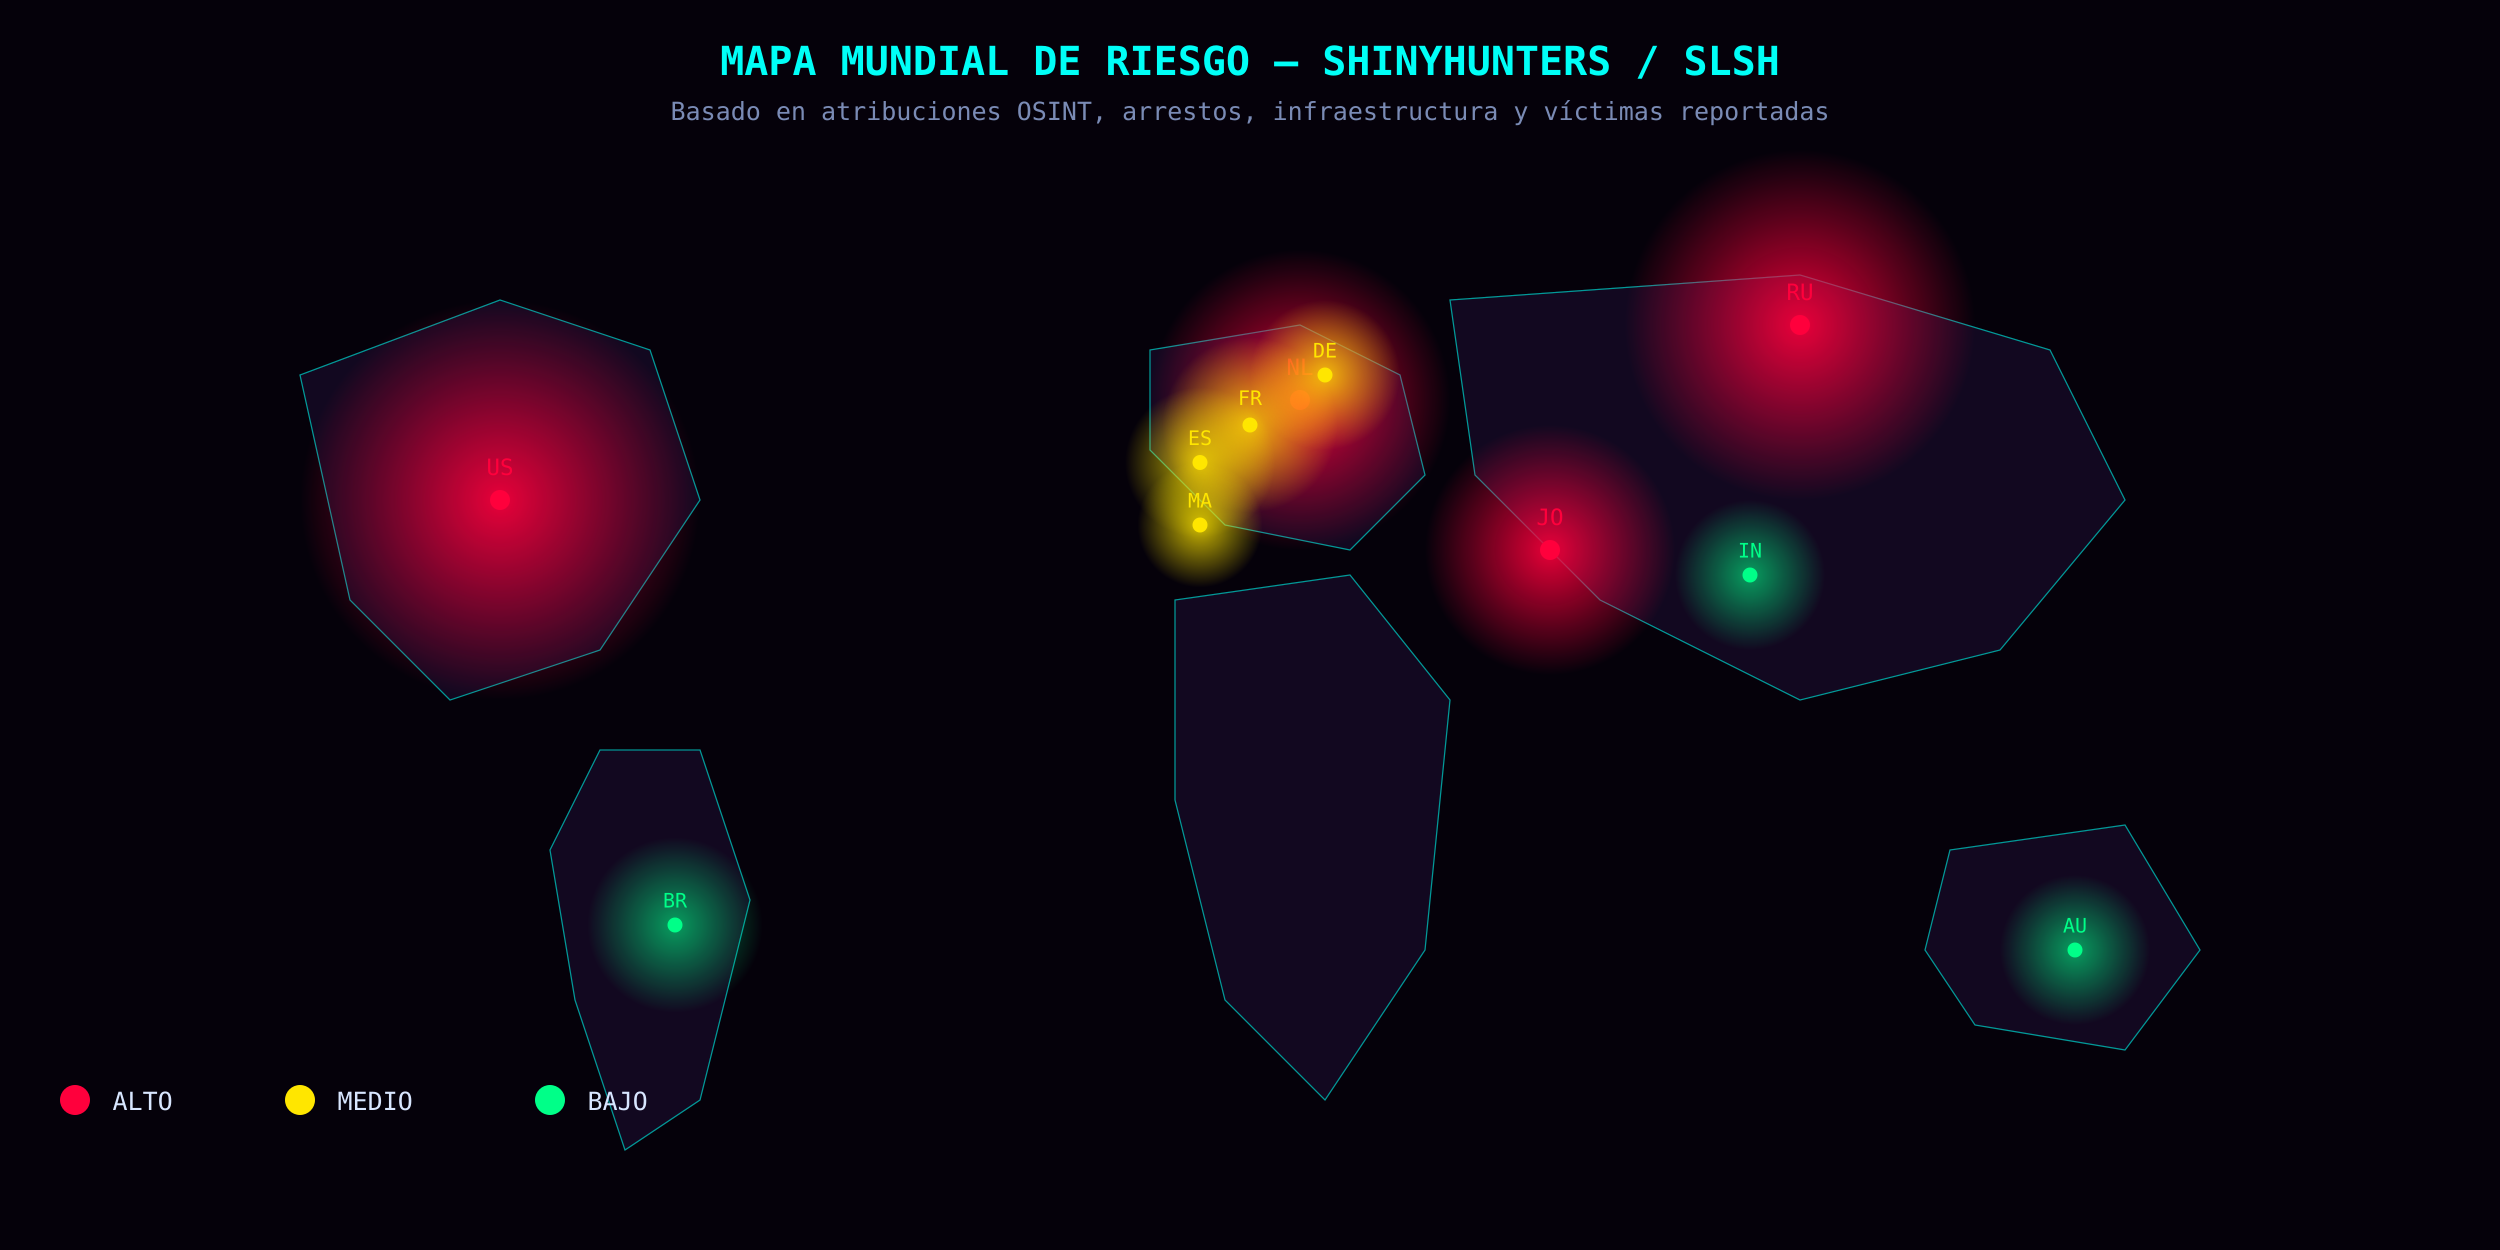
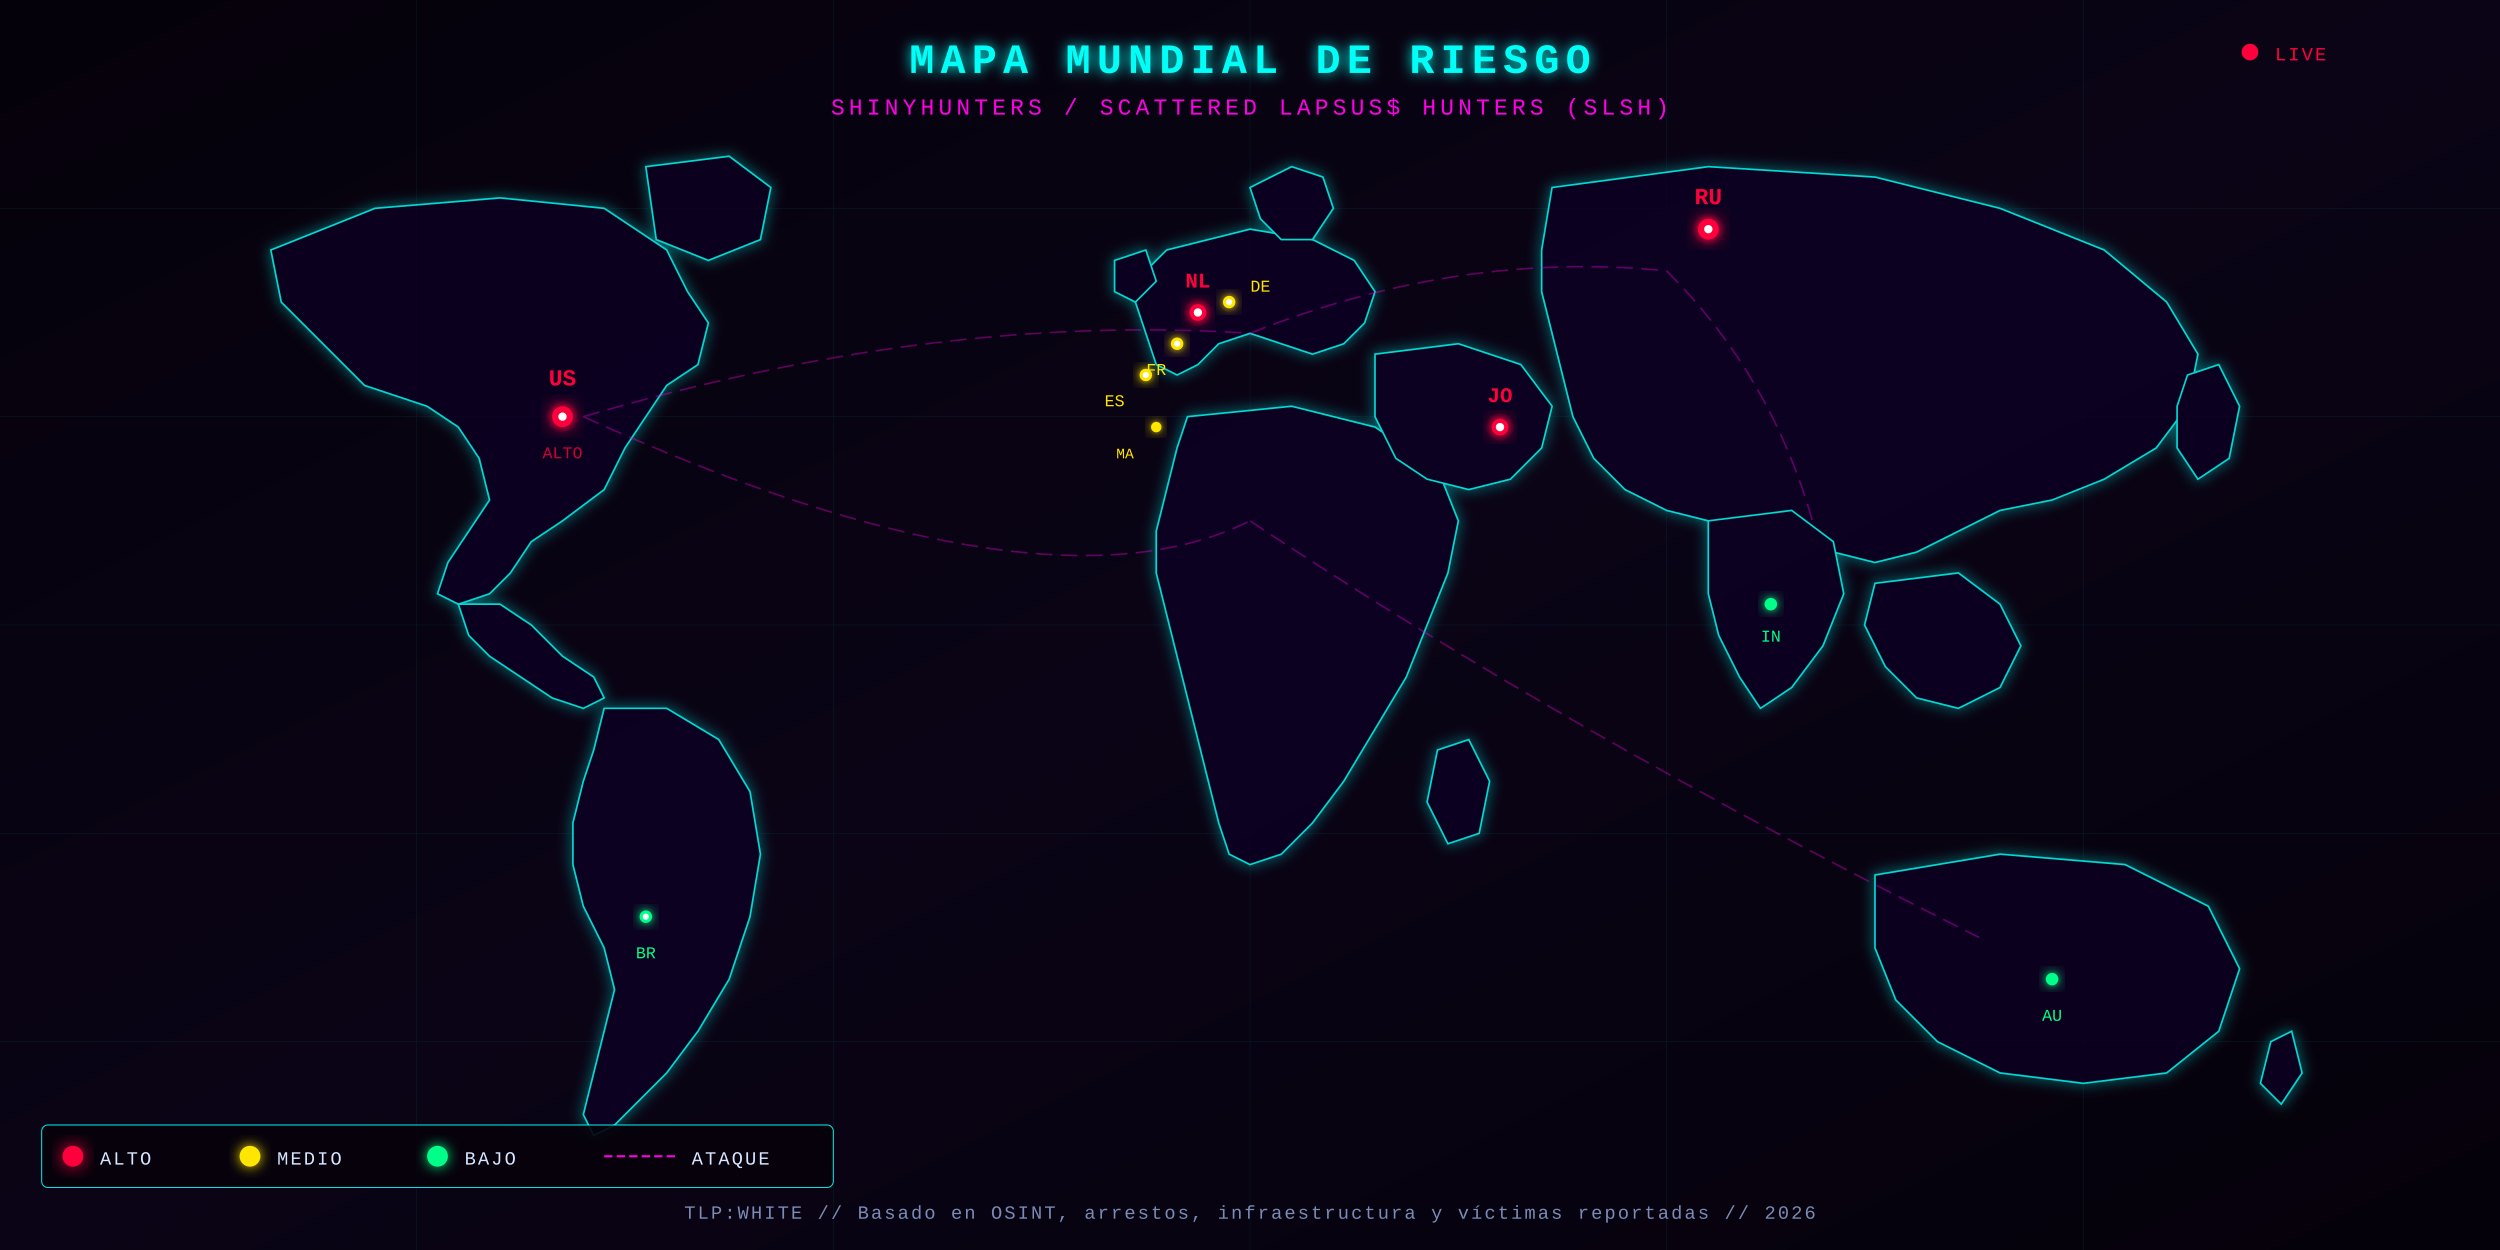
- <svg xmlns="http://www.w3.org/2000/svg" viewBox="0 0 1000 500">
+ <svg xmlns="http://www.w3.org/2000/svg" viewBox="0 0 1200 600" font-family="'Courier New', monospace">
  <defs>
-     <radialGradient id="riskHigh" cx="50%" cy="50%" r="50%">
-       <stop offset="0%" stop-color="#ff003c" stop-opacity="0.9" />
+     <filter id="glowRed" x="-50%" y="-50%" width="200%" height="200%">
+       <feGaussianBlur stdDeviation="4" result="blur" />
+       <feMerge>
+         <feMergeNode in="blur" />
+         <feMergeNode in="SourceGraphic" />
+       </feMerge>
+     </filter>
+     <filter id="glowCyan" x="-50%" y="-50%" width="200%" height="200%">
+       <feGaussianBlur stdDeviation="3" result="blur" />
+       <feMerge>
+         <feMergeNode in="blur" />
+         <feMergeNode in="SourceGraphic" />
+       </feMerge>
+     </filter>
+     <filter id="glowYellow" x="-50%" y="-50%" width="200%" height="200%">
+       <feGaussianBlur stdDeviation="3" result="blur" />
+       <feMerge>
+         <feMergeNode in="blur" />
+         <feMergeNode in="SourceGraphic" />
+       </feMerge>
+     </filter>
+     <radialGradient id="pulseRed">
+       <stop offset="0%" stop-color="#ff003c" stop-opacity="0.8" />
+       <stop offset="40%" stop-color="#ff003c" stop-opacity="0.3" />
      <stop offset="100%" stop-color="#ff003c" stop-opacity="0" />
    </radialGradient>
-     <radialGradient id="riskMed" cx="50%" cy="50%" r="50%">
-       <stop offset="0%" stop-color="#ffe600" stop-opacity="0.8" />
+     <radialGradient id="pulseYellow">
+       <stop offset="0%" stop-color="#ffe600" stop-opacity="0.7" />
+       <stop offset="40%" stop-color="#ffe600" stop-opacity="0.25" />
      <stop offset="100%" stop-color="#ffe600" stop-opacity="0" />
    </radialGradient>
-     <radialGradient id="riskLow" cx="50%" cy="50%" r="50%">
+     <radialGradient id="pulseGreen">
      <stop offset="0%" stop-color="#00ff88" stop-opacity="0.6" />
+       <stop offset="40%" stop-color="#00ff88" stop-opacity="0.2" />
      <stop offset="100%" stop-color="#00ff88" stop-opacity="0" />
    </radialGradient>
+     <linearGradient id="bgGrad" x1="0%" y1="0%" x2="100%" y2="100%">
+       <stop offset="0%" stop-color="#05010a" />
+       <stop offset="50%" stop-color="#0a0416" />
+       <stop offset="100%" stop-color="#05010a" />
+     </linearGradient>
+     <style>
+       @keyframes pulse {
+         0% { r: 8; opacity: 0.9; }
+         100% { r: 60; opacity: 0; }
+       }
+       @keyframes pulse2 {
+         0% { r: 8; opacity: 0.7; }
+         100% { r: 45; opacity: 0; }
+       }
+       @keyframes dash {
+         to { stroke-dashoffset: -100; }
+       }
+       @keyframes blink {
+         0%, 100% { opacity: 1; }
+         50% { opacity: 0.3; }
+       }
+       .pulse-red { animation: pulse 2.5s ease-out infinite; }
+       .pulse-red-2 { animation: pulse 2.5s ease-out infinite 0.8s; }
+       .pulse-yellow { animation: pulse2 3s ease-out infinite; }
+       .pulse-green { animation: pulse2 3.5s ease-out infinite; }
+       .line-flow { stroke-dasharray: 8 4; animation: dash 3s linear infinite; }
+       .blink { animation: blink 1.5s ease-in-out infinite; }
+     </style>
  </defs>
-   <rect width="1000" height="500" fill="#05010a" />
-   <g fill="#1a0d2e" stroke="#00fff7" stroke-width="0.5" opacity="0.6">
-     <path d="M120,150 L200,120 L260,140 L280,200 L240,260 L180,280 L140,240 Z" />
-     <path d="M240,300 L280,300 L300,360 L280,440 L250,460 L230,400 L220,340 Z" />
-     <path d="M460,140 L520,130 L560,150 L570,190 L540,220 L490,210 L460,180 Z" />
-     <path d="M470,240 L540,230 L580,280 L570,380 L530,440 L490,400 L470,320 Z" />
-     <path d="M580,120 L720,110 L820,140 L850,200 L800,260 L720,280 L640,240 L590,190 Z" />
-     <path d="M780,340 L850,330 L880,380 L850,420 L790,410 L770,380 Z" />
+   <rect width="1200" height="600" fill="url(#bgGrad)" />
+   <g stroke="#00fff7" stroke-width="0.3" opacity="0.08">
+     <line x1="0" y1="100" x2="1200" y2="100" />
+     <line x1="0" y1="200" x2="1200" y2="200" />
+     <line x1="0" y1="300" x2="1200" y2="300" />
+     <line x1="0" y1="400" x2="1200" y2="400" />
+     <line x1="0" y1="500" x2="1200" y2="500" />
+     <line x1="200" y1="0" x2="200" y2="600" />
+     <line x1="400" y1="0" x2="400" y2="600" />
+     <line x1="600" y1="0" x2="600" y2="600" />
+     <line x1="800" y1="0" x2="800" y2="600" />
+     <line x1="1000" y1="0" x2="1000" y2="600" />
  </g>
-   <circle cx="520" cy="160" r="60" fill="url(#riskHigh)" />
-   <circle cx="520" cy="160" r="4" fill="#ff003c" />
-   <text x="520" y="150" fill="#ff003c" font-size="9" font-family="monospace" text-anchor="middle">NL</text>
-   <circle cx="620" cy="220" r="50" fill="url(#riskHigh)" />
-   <circle cx="620" cy="220" r="4" fill="#ff003c" />
-   <text x="620" y="210" fill="#ff003c" font-size="9" font-family="monospace" text-anchor="middle">JO</text>
-   <circle cx="720" cy="130" r="70" fill="url(#riskHigh)" />
-   <circle cx="720" cy="130" r="4" fill="#ff003c" />
-   <text x="720" y="120" fill="#ff003c" font-size="9" font-family="monospace" text-anchor="middle">RU</text>
-   <circle cx="200" cy="200" r="80" fill="url(#riskHigh)" />
-   <circle cx="200" cy="200" r="4" fill="#ff003c" />
-   <text x="200" y="190" fill="#ff003c" font-size="9" font-family="monospace" text-anchor="middle">US</text>
-   <circle cx="500" cy="170" r="35" fill="url(#riskMed)" />
-   <circle cx="500" cy="170" r="3" fill="#ffe600" />
-   <text x="500" y="162" fill="#ffe600" font-size="8" font-family="monospace" text-anchor="middle">FR</text>
-   <circle cx="480" cy="185" r="30" fill="url(#riskMed)" />
-   <circle cx="480" cy="185" r="3" fill="#ffe600" />
-   <text x="480" y="178" fill="#ffe600" font-size="8" font-family="monospace" text-anchor="middle">ES</text>
-   <circle cx="480" cy="210" r="25" fill="url(#riskMed)" />
-   <circle cx="480" cy="210" r="3" fill="#ffe600" />
-   <text x="480" y="203" fill="#ffe600" font-size="8" font-family="monospace" text-anchor="middle">MA</text>
-   <circle cx="530" cy="150" r="30" fill="url(#riskMed)" />
-   <circle cx="530" cy="150" r="3" fill="#ffe600" />
-   <text x="530" y="143" fill="#ffe600" font-size="8" font-family="monospace" text-anchor="middle">DE</text>
-   <circle cx="270" cy="370" r="35" fill="url(#riskLow)" />
-   <circle cx="270" cy="370" r="3" fill="#00ff88" />
-   <text x="270" y="363" fill="#00ff88" font-size="8" font-family="monospace" text-anchor="middle">BR</text>
-   <circle cx="700" cy="230" r="30" fill="url(#riskLow)" />
-   <circle cx="700" cy="230" r="3" fill="#00ff88" />
-   <text x="700" y="223" fill="#00ff88" font-size="8" font-family="monospace" text-anchor="middle">IN</text>
-   <circle cx="830" cy="380" r="30" fill="url(#riskLow)" />
-   <circle cx="830" cy="380" r="3" fill="#00ff88" />
-   <text x="830" y="373" fill="#00ff88" font-size="8" font-family="monospace" text-anchor="middle">AU</text>
-   <g transform="translate(20, 440)">
-     <circle cx="10" cy="0" r="6" fill="#ff003c" />
-     <text x="25" y="4" fill="#d8e6ff" font-size="10" font-family="monospace">ALTO</text>
-     <circle cx="100" cy="0" r="6" fill="#ffe600" />
-     <text x="115" y="4" fill="#d8e6ff" font-size="10" font-family="monospace">MEDIO</text>
-     <circle cx="200" cy="0" r="6" fill="#00ff88" />
-     <text x="215" y="4" fill="#d8e6ff" font-size="10" font-family="monospace">BAJO</text>
+   <text x="600" y="35" fill="#00fff7" font-size="20" font-weight="bold" text-anchor="middle" letter-spacing="3" filter="url(#glowCyan)">
+     MAPA MUNDIAL DE RIESGO
+   </text>
+   <text x="600" y="55" fill="#ff00e6" font-size="11" text-anchor="middle" letter-spacing="2">
+     SHINYHUNTERS / SCATTERED LAPSUS$ HUNTERS (SLSH)
+   </text>
+   <g fill="#0d0620" stroke="#00fff7" stroke-width="0.8" opacity="0.85" filter="url(#glowCyan)">
+     <path d="M 130,120               L 180,100 L 240,95 L 290,100 L 320,120 L 330,140               L 340,155 L 335,175 L 320,185 L 310,200 L 300,215               L 290,235 L 270,250 L 255,260 L 245,275 L 235,285               L 220,290 L 210,285 L 215,270 L 225,255 L 235,240               L 230,220 L 220,205 L 205,195 L 190,190 L 175,185               L 165,175 L 155,165 L 145,155 L 135,145 Z" />
+     <path d="M 310,80 L 350,75 L 370,90 L 365,115 L 340,125 L 315,115 Z" />
+     <path d="M 220,290 L 240,290 L 255,300 L 270,315 L 285,325               L 290,335 L 280,340 L 265,335 L 250,325 L 235,315               L 225,305 Z" />
+     <path d="M 290,340               L 320,340 L 345,355 L 360,380 L 365,410 L 360,440               L 350,470 L 335,495 L 320,515 L 305,530 L 295,540               L 285,545 L 280,535 L 285,515 L 290,495 L 295,475               L 290,455 L 280,435 L 275,415 L 275,395 L 280,375               L 285,360 Z" />
+     <path d="M 560,120               L 600,110 L 630,115 L 650,125 L 660,140 L 655,155               L 645,165 L 630,170 L 615,165 L 600,160 L 585,165               L 575,175 L 565,180 L 555,175 L 550,160 L 545,145               L 550,130 Z" />
+     <path d="M 535,125 L 550,120 L 555,135 L 545,145 L 535,140 Z" />
+     <path d="M 600,90 L 620,80 L 635,85 L 640,100 L 630,115 L 615,115 L 605,105 Z" />
+     <path d="M 570,200               L 620,195 L 660,205 L 690,225 L 700,250 L 695,275               L 685,300 L 675,325 L 660,350 L 645,375 L 630,395               L 615,410 L 600,415 L 590,410 L 585,395 L 580,375               L 575,355 L 570,335 L 565,315 L 560,295 L 555,275               L 555,255 L 560,235 L 565,215 Z" />
+     <path d="M 690,360 L 705,355 L 715,375 L 710,400 L 695,405 L 685,385 Z" />
+     <path d="M 660,170 L 700,165 L 730,175 L 745,195 L 740,215               L 725,230 L 705,235 L 685,230 L 670,220 L 660,200 Z" />
+     <path d="M 745,90               L 820,80 L 900,85 L 960,100 L 1010,120 L 1040,145               L 1055,170 L 1050,195 L 1035,215 L 1010,230 L 985,240               L 960,245 L 940,255 L 920,265 L 900,270 L 880,265               L 860,255 L 840,250 L 820,250 L 800,245 L 780,235               L 765,220 L 755,200 L 750,180 L 745,160 L 740,140               L 740,120 Z" />
+     <path d="M 820,250 L 860,245 L 880,260 L 885,285 L 875,310               L 860,330 L 845,340 L 835,325 L 825,305 L 820,285 Z" />
+     <path d="M 900,280 L 940,275 L 960,290 L 970,310 L 960,330               L 940,340 L 920,335 L 905,320 L 895,300 Z" />
+     <path d="M 1050,180 L 1065,175 L 1075,195 L 1070,220 L 1055,230 L 1045,215 L 1045,195 Z" />
+     <path d="M 900,420               L 960,410 L 1020,415 L 1060,435 L 1075,465 L 1065,495               L 1040,515 L 1000,520 L 960,515 L 930,500 L 910,480               L 900,455 Z" />
+     <path d="M 1090,500 L 1100,495 L 1105,515 L 1095,530 L 1085,520 Z" />
  </g>
-   <text x="500" y="30" fill="#00fff7" font-size="16" font-family="monospace" text-anchor="middle" font-weight="bold">
-     MAPA MUNDIAL DE RIESGO — SHINYHUNTERS / SLSH
-   </text>
-   <text x="500" y="48" fill="#7a8bb5" font-size="10" font-family="monospace" text-anchor="middle">
-     Basado en atribuciones OSINT, arrestos, infraestructura y víctimas reportadas
+   <g stroke="#ff00e6" stroke-width="0.8" fill="none" opacity="0.35">
+     <path class="line-flow" d="M 280,200 Q 450,150 600,160" />
+     <path class="line-flow" d="M 600,160 Q 700,120 800,130" />
+     <path class="line-flow" d="M 800,130 Q 850,180 870,250" />
+     <path class="line-flow" d="M 280,200 Q 500,300 600,250" />
+     <path class="line-flow" d="M 600,250 Q 750,350 950,450" />
+   </g>
+   <g>
+     <circle cx="270" cy="200" r="8" fill="url(#pulseRed)" class="pulse-red" />
+     <circle cx="270" cy="200" r="8" fill="url(#pulseRed)" class="pulse-red-2" />
+     <circle cx="270" cy="200" r="5" fill="#ff003c" filter="url(#glowRed)" />
+     <circle cx="270" cy="200" r="2" fill="#ffffff" />
+     <text x="270" y="185" fill="#ff003c" font-size="11" font-weight="bold" text-anchor="middle">US</text>
+     <text x="270" y="220" fill="#ff003c" font-size="8" text-anchor="middle" opacity="0.8">ALTO</text>
+   </g>
+   <g>
+     <circle cx="575" cy="150" r="7" fill="url(#pulseRed)" class="pulse-red" />
+     <circle cx="575" cy="150" r="7" fill="url(#pulseRed)" class="pulse-red-2" />
+     <circle cx="575" cy="150" r="4" fill="#ff003c" filter="url(#glowRed)" />
+     <circle cx="575" cy="150" r="2" fill="#ffffff" />
+     <text x="575" y="138" fill="#ff003c" font-size="10" font-weight="bold" text-anchor="middle">NL</text>
+   </g>
+   <g>
+     <circle cx="720" cy="205" r="7" fill="url(#pulseRed)" class="pulse-red" />
+     <circle cx="720" cy="205" r="7" fill="url(#pulseRed)" class="pulse-red-2" />
+     <circle cx="720" cy="205" r="4" fill="#ff003c" filter="url(#glowRed)" />
+     <circle cx="720" cy="205" r="2" fill="#ffffff" />
+     <text x="720" y="193" fill="#ff003c" font-size="10" font-weight="bold" text-anchor="middle">JO</text>
+   </g>
+   <g>
+     <circle cx="820" cy="110" r="8" fill="url(#pulseRed)" class="pulse-red" />
+     <circle cx="820" cy="110" r="8" fill="url(#pulseRed)" class="pulse-red-2" />
+     <circle cx="820" cy="110" r="5" fill="#ff003c" filter="url(#glowRed)" />
+     <circle cx="820" cy="110" r="2" fill="#ffffff" />
+     <text x="820" y="98" fill="#ff003c" font-size="11" font-weight="bold" text-anchor="middle">RU</text>
+   </g>
+   <g>
+     <circle cx="565" cy="165" r="5" fill="url(#pulseYellow)" class="pulse-yellow" />
+     <circle cx="565" cy="165" r="3" fill="#ffe600" filter="url(#glowYellow)" />
+     <circle cx="565" cy="165" r="1.5" fill="#ffffff" />
+     <text x="555" y="180" fill="#ffe600" font-size="8" text-anchor="middle">FR</text>
+   </g>
+   <g>
+     <circle cx="550" cy="180" r="5" fill="url(#pulseYellow)" class="pulse-yellow" />
+     <circle cx="550" cy="180" r="3" fill="#ffe600" filter="url(#glowYellow)" />
+     <circle cx="550" cy="180" r="1.5" fill="#ffffff" />
+     <text x="535" y="195" fill="#ffe600" font-size="8" text-anchor="middle">ES</text>
+   </g>
+   <g>
+     <circle cx="590" cy="145" r="5" fill="url(#pulseYellow)" class="pulse-yellow" />
+     <circle cx="590" cy="145" r="3" fill="#ffe600" filter="url(#glowYellow)" />
+     <circle cx="590" cy="145" r="1.5" fill="#ffffff" />
+     <text x="605" y="140" fill="#ffe600" font-size="8" text-anchor="middle">DE</text>
+   </g>
+   <g>
+     <circle cx="555" cy="205" r="4" fill="url(#pulseYellow)" class="pulse-yellow" />
+     <circle cx="555" cy="205" r="2.5" fill="#ffe600" filter="url(#glowYellow)" />
+     <text x="540" y="220" fill="#ffe600" font-size="7" text-anchor="middle">MA</text>
+   </g>
+   <g>
+     <circle cx="310" cy="440" r="5" fill="url(#pulseGreen)" class="pulse-green" />
+     <circle cx="310" cy="440" r="3" fill="#00ff88" filter="url(#glowCyan)" />
+     <circle cx="310" cy="440" r="1.5" fill="#ffffff" />
+     <text x="310" y="460" fill="#00ff88" font-size="8" text-anchor="middle">BR</text>
+   </g>
+   <g>
+     <circle cx="850" cy="290" r="5" fill="url(#pulseGreen)" class="pulse-green" />
+     <circle cx="850" cy="290" r="3" fill="#00ff88" filter="url(#glowCyan)" />
+     <text x="850" y="308" fill="#00ff88" font-size="8" text-anchor="middle">IN</text>
+   </g>
+   <g>
+     <circle cx="985" cy="470" r="5" fill="url(#pulseGreen)" class="pulse-green" />
+     <circle cx="985" cy="470" r="3" fill="#00ff88" filter="url(#glowCyan)" />
+     <text x="985" y="490" fill="#00ff88" font-size="8" text-anchor="middle">AU</text>
+   </g>
+   <g transform="translate(1080, 25)">
+     <circle cx="0" cy="0" r="4" fill="#ff003c" class="blink" />
+     <text x="12" y="4" fill="#ff003c" font-size="9" letter-spacing="1">LIVE</text>
+   </g>
+   <g transform="translate(30, 555)">
+     <rect x="-10" y="-15" width="380" height="30" fill="#05010a" stroke="#00fff7" stroke-width="0.5" opacity="0.9" rx="3" />
+     <circle cx="5" cy="0" r="5" fill="#ff003c" filter="url(#glowRed)" />
+     <text x="18" y="4" fill="#d8e6ff" font-size="9" letter-spacing="1">ALTO</text>
+     <circle cx="90" cy="0" r="5" fill="#ffe600" filter="url(#glowYellow)" />
+     <text x="103" y="4" fill="#d8e6ff" font-size="9" letter-spacing="1">MEDIO</text>
+     <circle cx="180" cy="0" r="5" fill="#00ff88" filter="url(#glowCyan)" />
+     <text x="193" y="4" fill="#d8e6ff" font-size="9" letter-spacing="1">BAJO</text>
+     <line x1="260" y1="0" x2="295" y2="0" stroke="#ff00e6" stroke-width="1" stroke-dasharray="4 2" />
+     <text x="302" y="4" fill="#d8e6ff" font-size="9" letter-spacing="1">ATAQUE</text>
+   </g>
+   <text x="600" y="585" fill="#7a8bb5" font-size="9" text-anchor="middle" letter-spacing="1">
+     TLP:WHITE // Basado en OSINT, arrestos, infraestructura y víctimas reportadas // 2026
  </text>
</svg>
